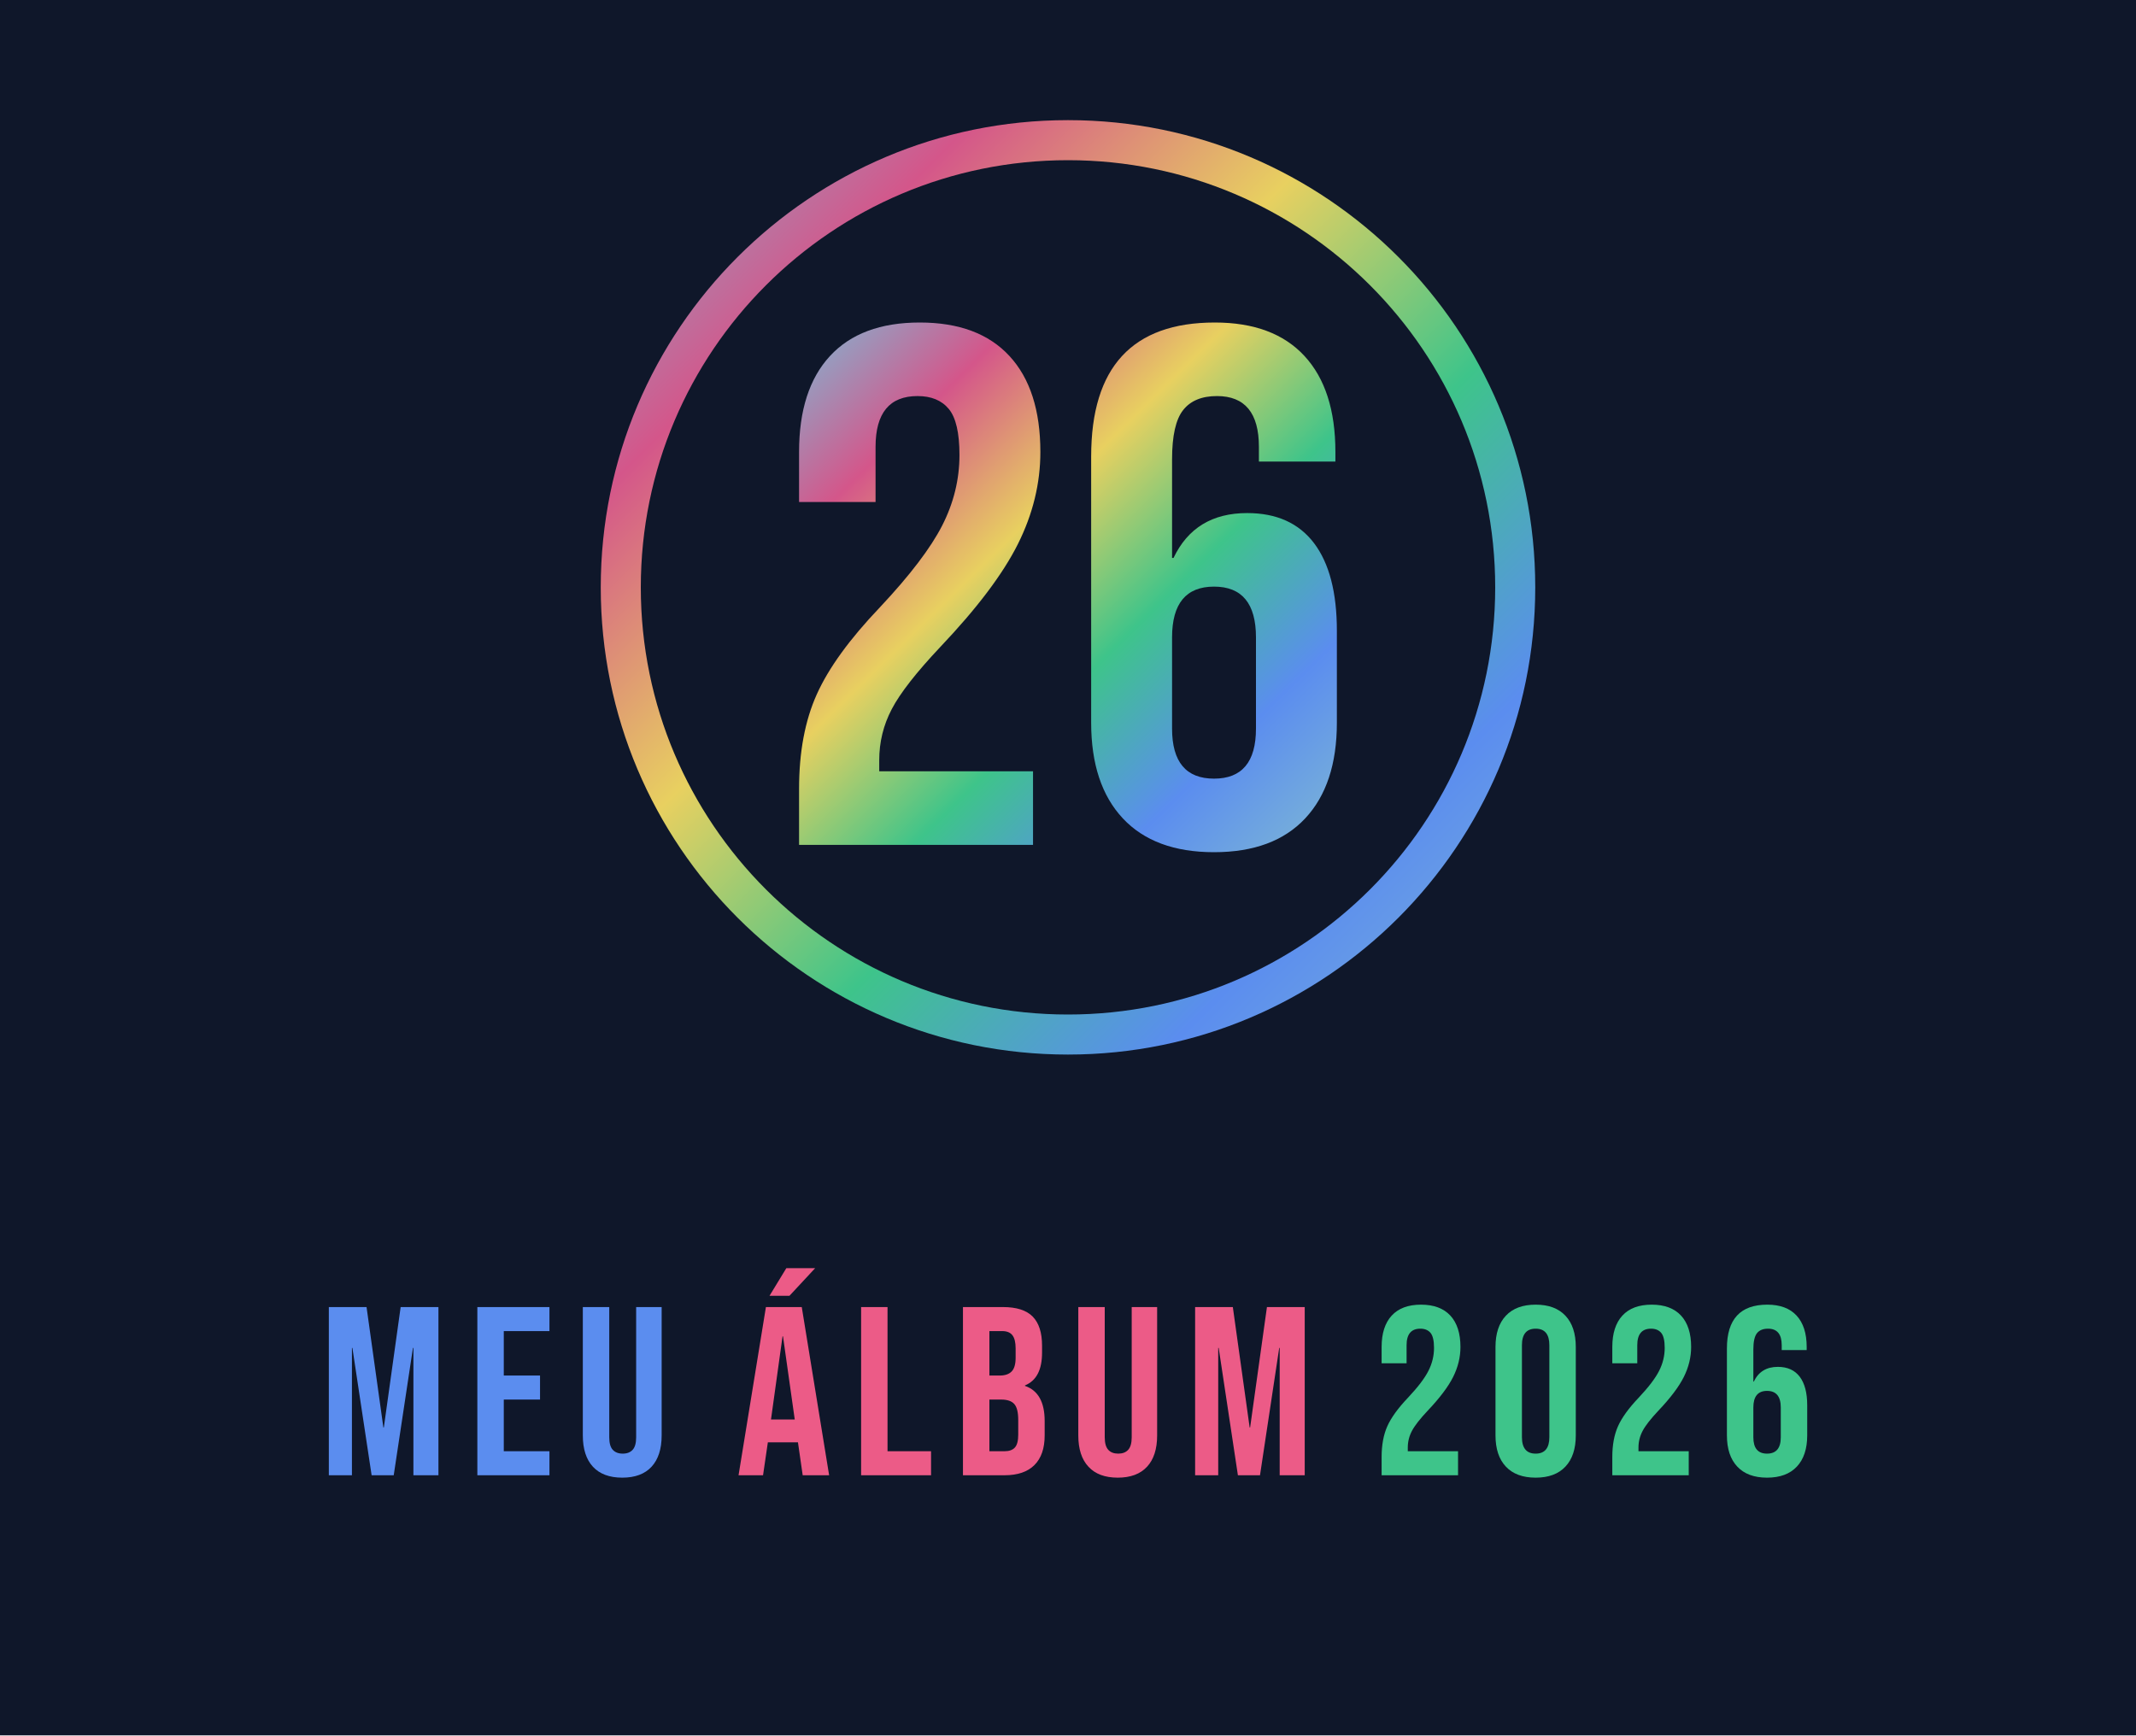
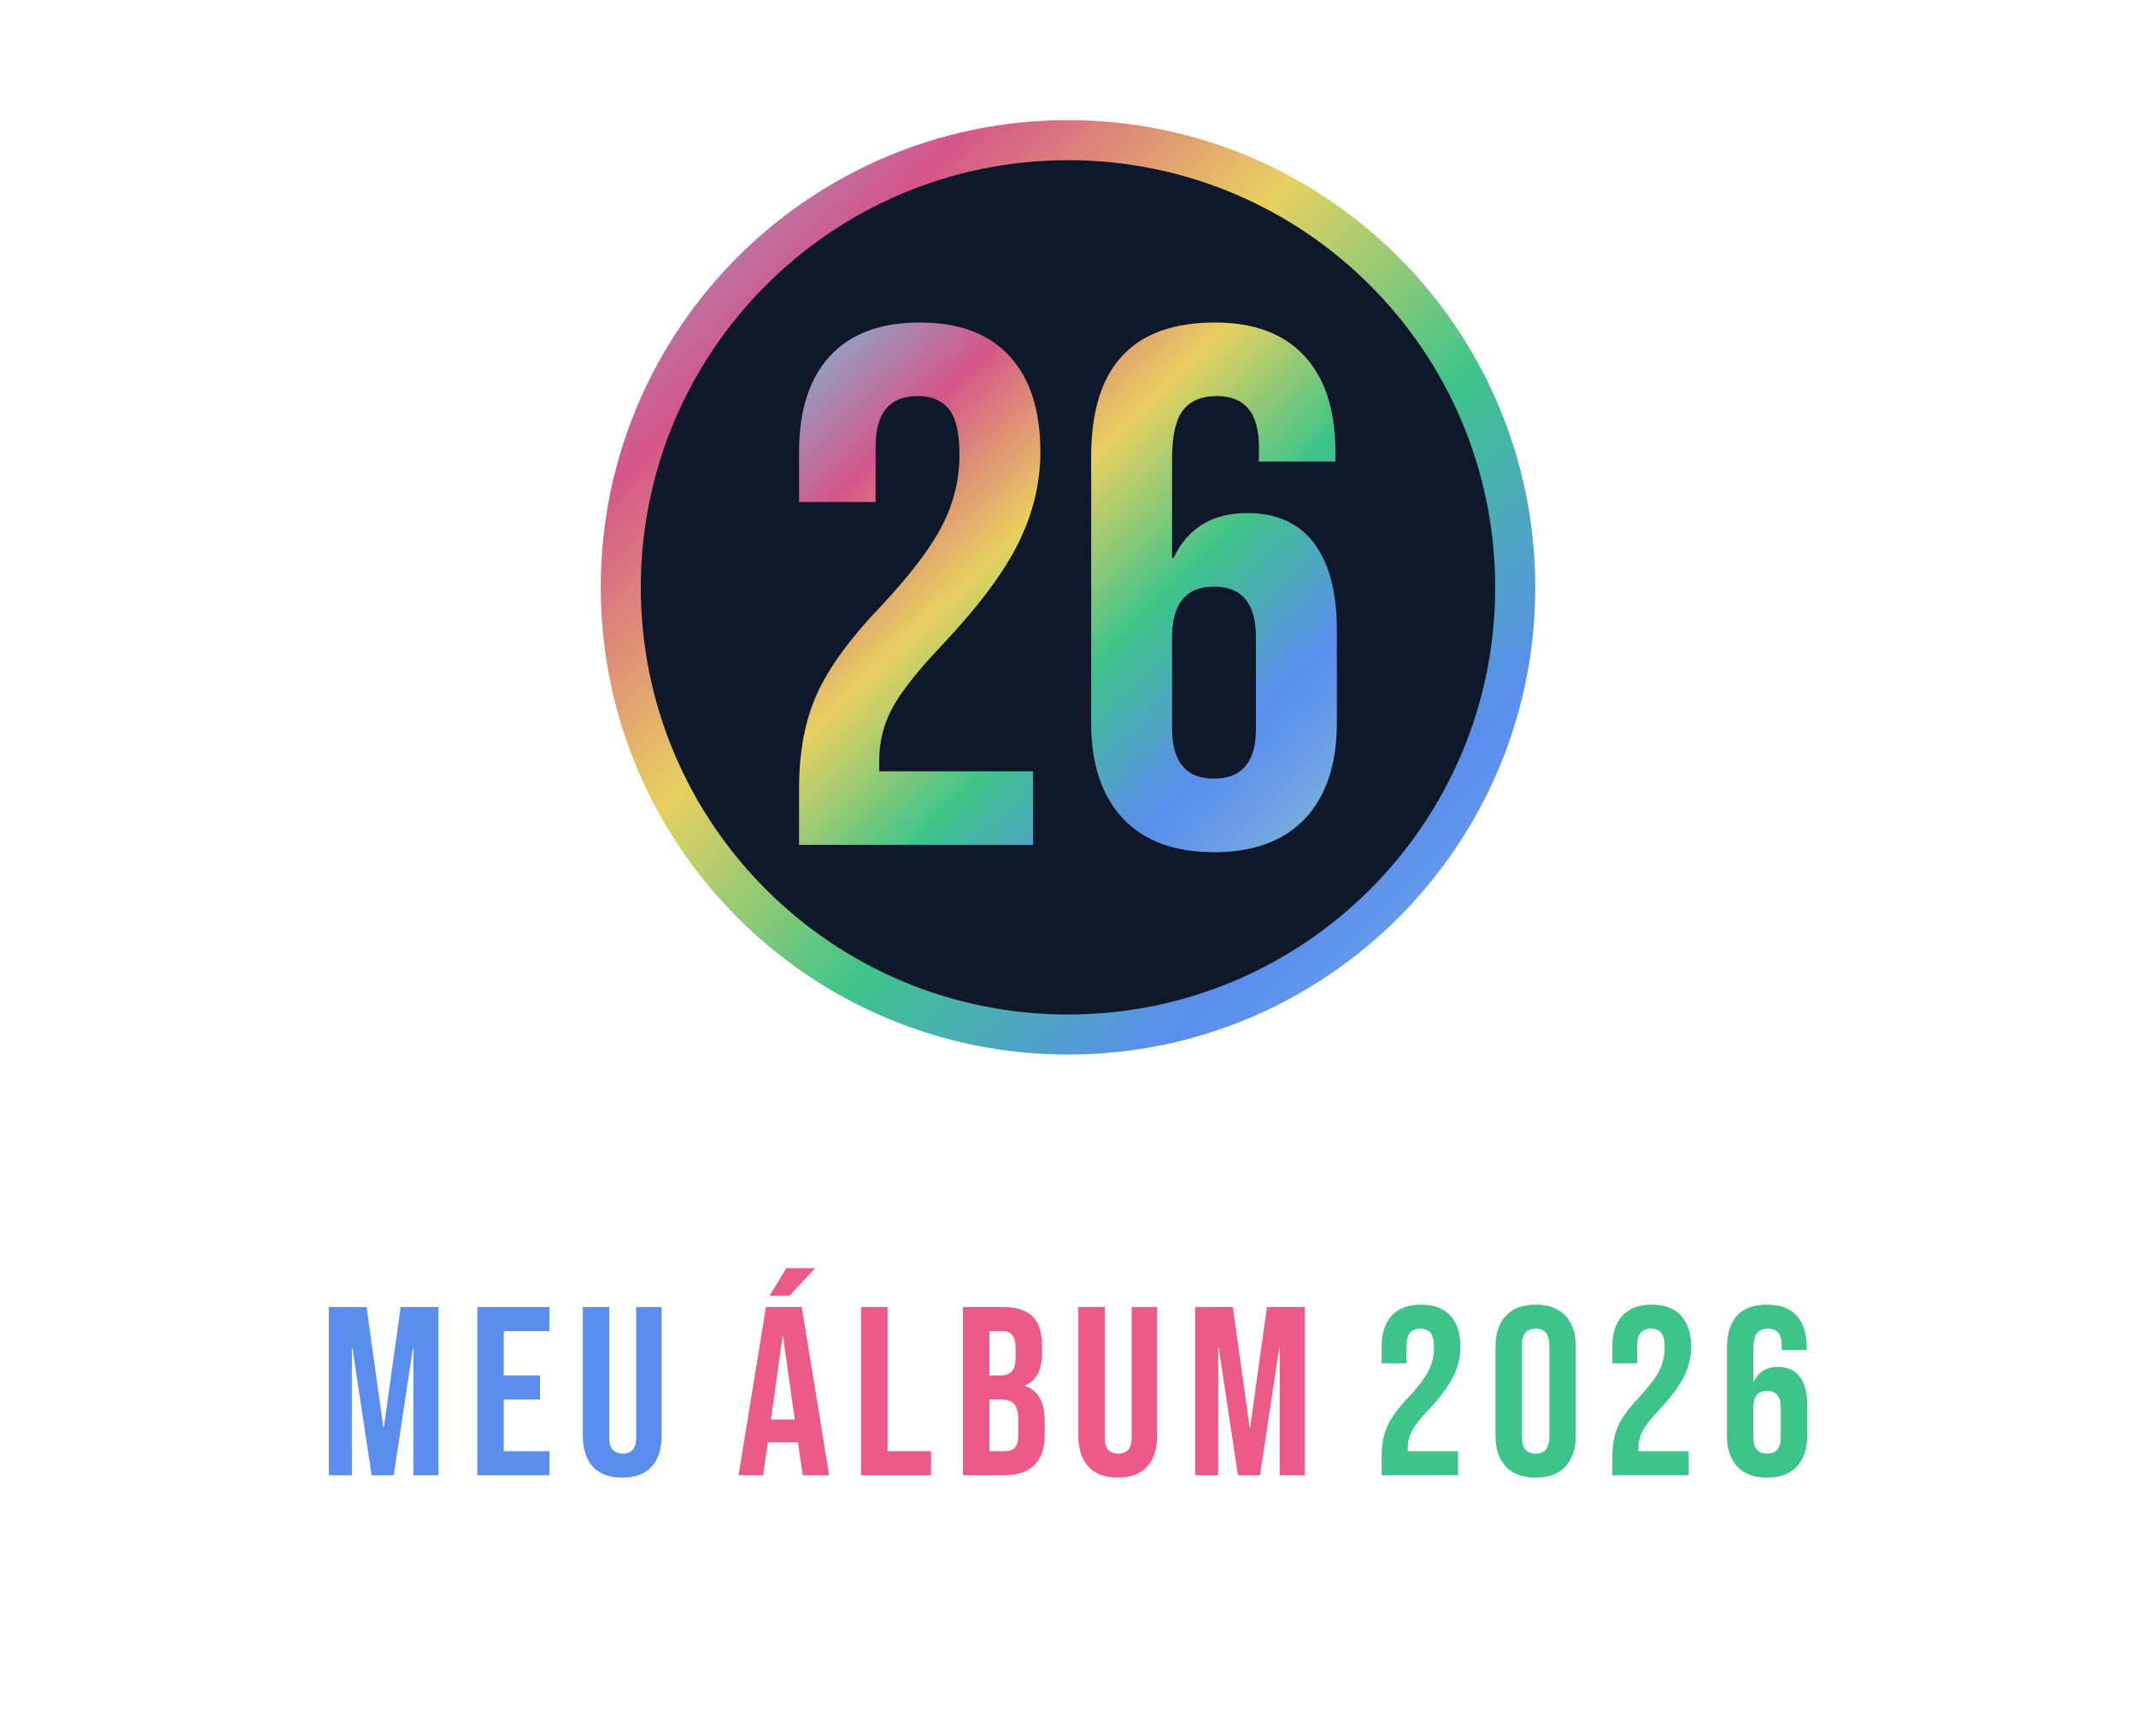
<svg xmlns="http://www.w3.org/2000/svg" viewBox="0 0 320 260" role="img" aria-label="Meu Álbum 2026">
  <defs>
    <linearGradient id="foil" x1="0" y1="0" x2="1" y2="1">
      <stop offset="0%" stop-color="#7eb8d4" />
      <stop offset="20%" stop-color="#d4568a" />
      <stop offset="40%" stop-color="#e8d060" />
      <stop offset="60%" stop-color="#3ec48a" />
      <stop offset="80%" stop-color="#5b8def" />
      <stop offset="100%" stop-color="#7eb8d4" />
    </linearGradient>
    <linearGradient id="grad-blue-mint" x1="0" y1="0" x2="1" y2="1">
      <stop offset="0%" stop-color="#5b8def" />
      <stop offset="100%" stop-color="#3ec48a" />
    </linearGradient>
  </defs>
-   <rect width="320" height="260" fill="#0f172a" />
  <g transform="translate(90 18)">
    <circle cx="70" cy="70" r="70" fill="url(#foil)" />
    <circle cx="70" cy="70" r="64" fill="#0f172a" />
    <g transform="translate(29.71 30.32)">
      <path d="M0 78.26L0 69.88Q0 61.61 2.65 55.72Q5.29 49.82 12.12 42.66Q18.85 35.49 21.44 30.42Q24.03 25.35 24.03 19.84Q24.03 14.88 22.43 12.95Q20.83 11.02 17.75 11.02Q11.46 11.02 11.46 18.63L11.46 26.89L0 26.89L0 19.40Q0 10.03 4.63 5.02Q9.26 0 18.08 0Q26.89 0 31.52 5.02Q36.15 10.03 36.15 19.40Q36.15 26.45 32.79 33.18Q29.43 39.90 21.16 48.61Q15.76 54.34 13.89 57.92Q12.01 61.50 12.01 65.58L12.01 67.24L35.05 67.24L35.05 78.26L0 78.26M62.17 79.36Q53.24 79.36 48.50 74.29Q43.76 69.22 43.76 59.96L43.76 20.06Q43.76 0 62.28 0Q71.09 0 75.72 5.02Q80.35 10.03 80.35 19.40L80.35 20.83L68.89 20.83L68.89 18.63Q68.89 11.02 62.61 11.02Q59.19 11.02 57.54 13.12Q55.88 15.21 55.88 20.50L55.88 35.27L56.10 35.27Q59.30 28.55 67.13 28.55Q73.74 28.55 77.16 33.07Q80.57 37.59 80.57 46.18L80.57 59.96Q80.57 69.22 75.83 74.29Q71.09 79.36 62.17 79.36M62.17 68.34Q68.45 68.34 68.45 60.84L68.45 47.18Q68.45 39.57 62.17 39.57Q55.88 39.57 55.88 47.18L55.88 60.84Q55.88 68.34 62.17 68.34" fill="url(#foil)" />
    </g>
  </g>
  <g transform="translate(49.264 0)">
    <g transform="translate(0 190)">
      <path d="M0 25.20L0 0L5.65 0L8.17 18.04L8.24 18.04L10.76 0L16.42 0L16.42 25.20L12.67 25.20L12.67 6.12L12.60 6.12L9.72 25.20L6.41 25.20L3.53 6.12L3.46 6.12L3.46 25.20L0 25.20M22.25 25.20L22.25 0L33.05 0L33.05 3.60L26.21 3.60L26.21 10.26L31.64 10.26L31.64 13.86L26.21 13.86L26.21 21.60L33.05 21.60L33.05 25.20L22.25 25.20M43.96 25.56Q41.08 25.56 39.56 23.92Q38.05 22.28 38.05 19.22L38.05 0L42.01 0L42.01 19.51Q42.01 20.81 42.53 21.38Q43.06 21.96 44.03 21.96Q45 21.96 45.52 21.38Q46.04 20.81 46.04 19.51L46.04 0L49.86 0L49.86 19.22Q49.86 22.28 48.35 23.92Q46.84 25.56 43.96 25.56" fill="#5b8def" transform="translate(0.00 5.83)" />
      <path d="M0 31.03L4.10 5.83L9.47 5.83L13.57 31.03L9.61 31.03L8.89 26.03L8.89 26.10L4.39 26.10L3.67 31.03L0 31.03M4.86 22.68L8.42 22.68L6.66 10.22L6.59 10.22L4.86 22.68M4.64 4.14L7.16 0L11.48 0L7.63 4.14L4.64 4.14M18.36 31.03L18.36 5.83L22.32 5.83L22.32 27.43L28.84 27.43L28.84 31.03L18.36 31.03M33.62 31.03L33.62 5.83L39.60 5.83Q42.66 5.83 44.06 7.25Q45.47 8.68 45.47 11.63L45.47 12.64Q45.47 14.58 44.84 15.80Q44.21 17.03 42.91 17.57L42.91 17.64Q45.86 18.65 45.86 22.90L45.86 25.06Q45.86 27.97 44.33 29.50Q42.80 31.03 39.85 31.03L33.62 31.03M37.58 16.09L39.13 16.09Q40.32 16.09 40.91 15.48Q41.51 14.87 41.51 13.43L41.51 12.02Q41.51 10.66 41.02 10.04Q40.54 9.43 39.49 9.43L37.58 9.43L37.58 16.09M37.58 27.43L39.85 27.43Q40.90 27.43 41.40 26.87Q41.90 26.32 41.90 24.95L41.90 22.75Q41.90 21.02 41.31 20.36Q40.72 19.69 39.35 19.69L37.58 19.69L37.58 27.43M56.81 31.39Q53.93 31.39 52.42 29.75Q50.90 28.12 50.90 25.06L50.90 5.83L54.86 5.83L54.86 25.34Q54.86 26.64 55.39 27.22Q55.91 27.79 56.88 27.79Q57.85 27.79 58.37 27.22Q58.90 26.64 58.90 25.34L58.90 5.83L62.71 5.83L62.71 25.06Q62.71 28.12 61.20 29.75Q59.69 31.39 56.81 31.39M68.40 31.03L68.40 5.83L74.05 5.83L76.57 23.87L76.64 23.87L79.16 5.83L84.82 5.83L84.82 31.03L81.07 31.03L81.07 11.95L81 11.95L78.12 31.03L74.81 31.03L71.93 11.95L71.86 11.95L71.86 31.03" fill="#ec5b87" transform="translate(61.38 0.00)" />
      <path d="M0 25.56L0 22.82Q0 20.12 0.86 18.20Q1.73 16.27 3.96 13.93Q6.16 11.59 7 9.94Q7.85 8.28 7.85 6.48Q7.85 4.86 7.33 4.23Q6.80 3.60 5.80 3.60Q3.74 3.60 3.74 6.08L3.74 8.78L0 8.78L0 6.34Q0 3.28 1.51 1.64Q3.02 0 5.90 0Q8.78 0 10.30 1.64Q11.81 3.28 11.81 6.34Q11.81 8.64 10.71 10.84Q9.61 13.03 6.91 15.88Q5.15 17.75 4.54 18.92Q3.92 20.09 3.92 21.42L3.92 21.96L11.45 21.96L11.45 25.56L0 25.56M23.08 25.92Q20.16 25.92 18.61 24.26Q17.06 22.61 17.06 19.58L17.06 6.34Q17.06 3.31 18.61 1.66Q20.16 0 23.08 0Q25.99 0 27.54 1.66Q29.09 3.31 29.09 6.34L29.09 19.58Q29.09 22.61 27.54 24.26Q25.99 25.92 23.08 25.92M23.08 22.32Q25.13 22.32 25.13 19.84L25.13 6.08Q25.13 3.60 23.08 3.60Q21.02 3.60 21.02 6.08L21.02 19.84Q21.02 22.32 23.08 22.32M34.56 25.56L34.56 22.82Q34.56 20.12 35.42 18.20Q36.29 16.27 38.52 13.93Q40.72 11.59 41.56 9.94Q42.41 8.28 42.41 6.48Q42.41 4.86 41.89 4.23Q41.36 3.60 40.36 3.60Q38.30 3.60 38.30 6.08L38.30 8.78L34.56 8.78L34.56 6.34Q34.56 3.28 36.07 1.64Q37.58 0 40.46 0Q43.34 0 44.86 1.64Q46.37 3.28 46.37 6.34Q46.37 8.64 45.27 10.84Q44.17 13.03 41.47 15.88Q39.71 17.75 39.10 18.92Q38.48 20.09 38.48 21.42L38.48 21.96L46.01 21.96L46.01 25.56L34.56 25.56M57.74 25.92Q54.83 25.92 53.28 24.26Q51.73 22.61 51.73 19.58L51.73 6.55Q51.73 0 57.78 0Q60.66 0 62.17 1.64Q63.68 3.28 63.68 6.34L63.68 6.80L59.94 6.80L59.94 6.08Q59.94 3.60 57.89 3.60Q56.77 3.60 56.23 4.28Q55.69 4.97 55.69 6.70L55.69 11.52L55.76 11.52Q56.81 9.32 59.36 9.32Q61.52 9.32 62.64 10.80Q63.76 12.28 63.76 15.08L63.76 19.58Q63.76 22.61 62.21 24.26Q60.66 25.92 57.74 25.92M57.74 22.32Q59.80 22.32 59.80 19.87L59.80 15.41Q59.80 12.92 57.74 12.92Q55.69 12.92 55.69 15.41L55.69 19.87Q55.69 22.32 57.74 22.32" fill="#3ec48a" transform="translate(157.72 5.47)" />
    </g>
  </g>
</svg>
